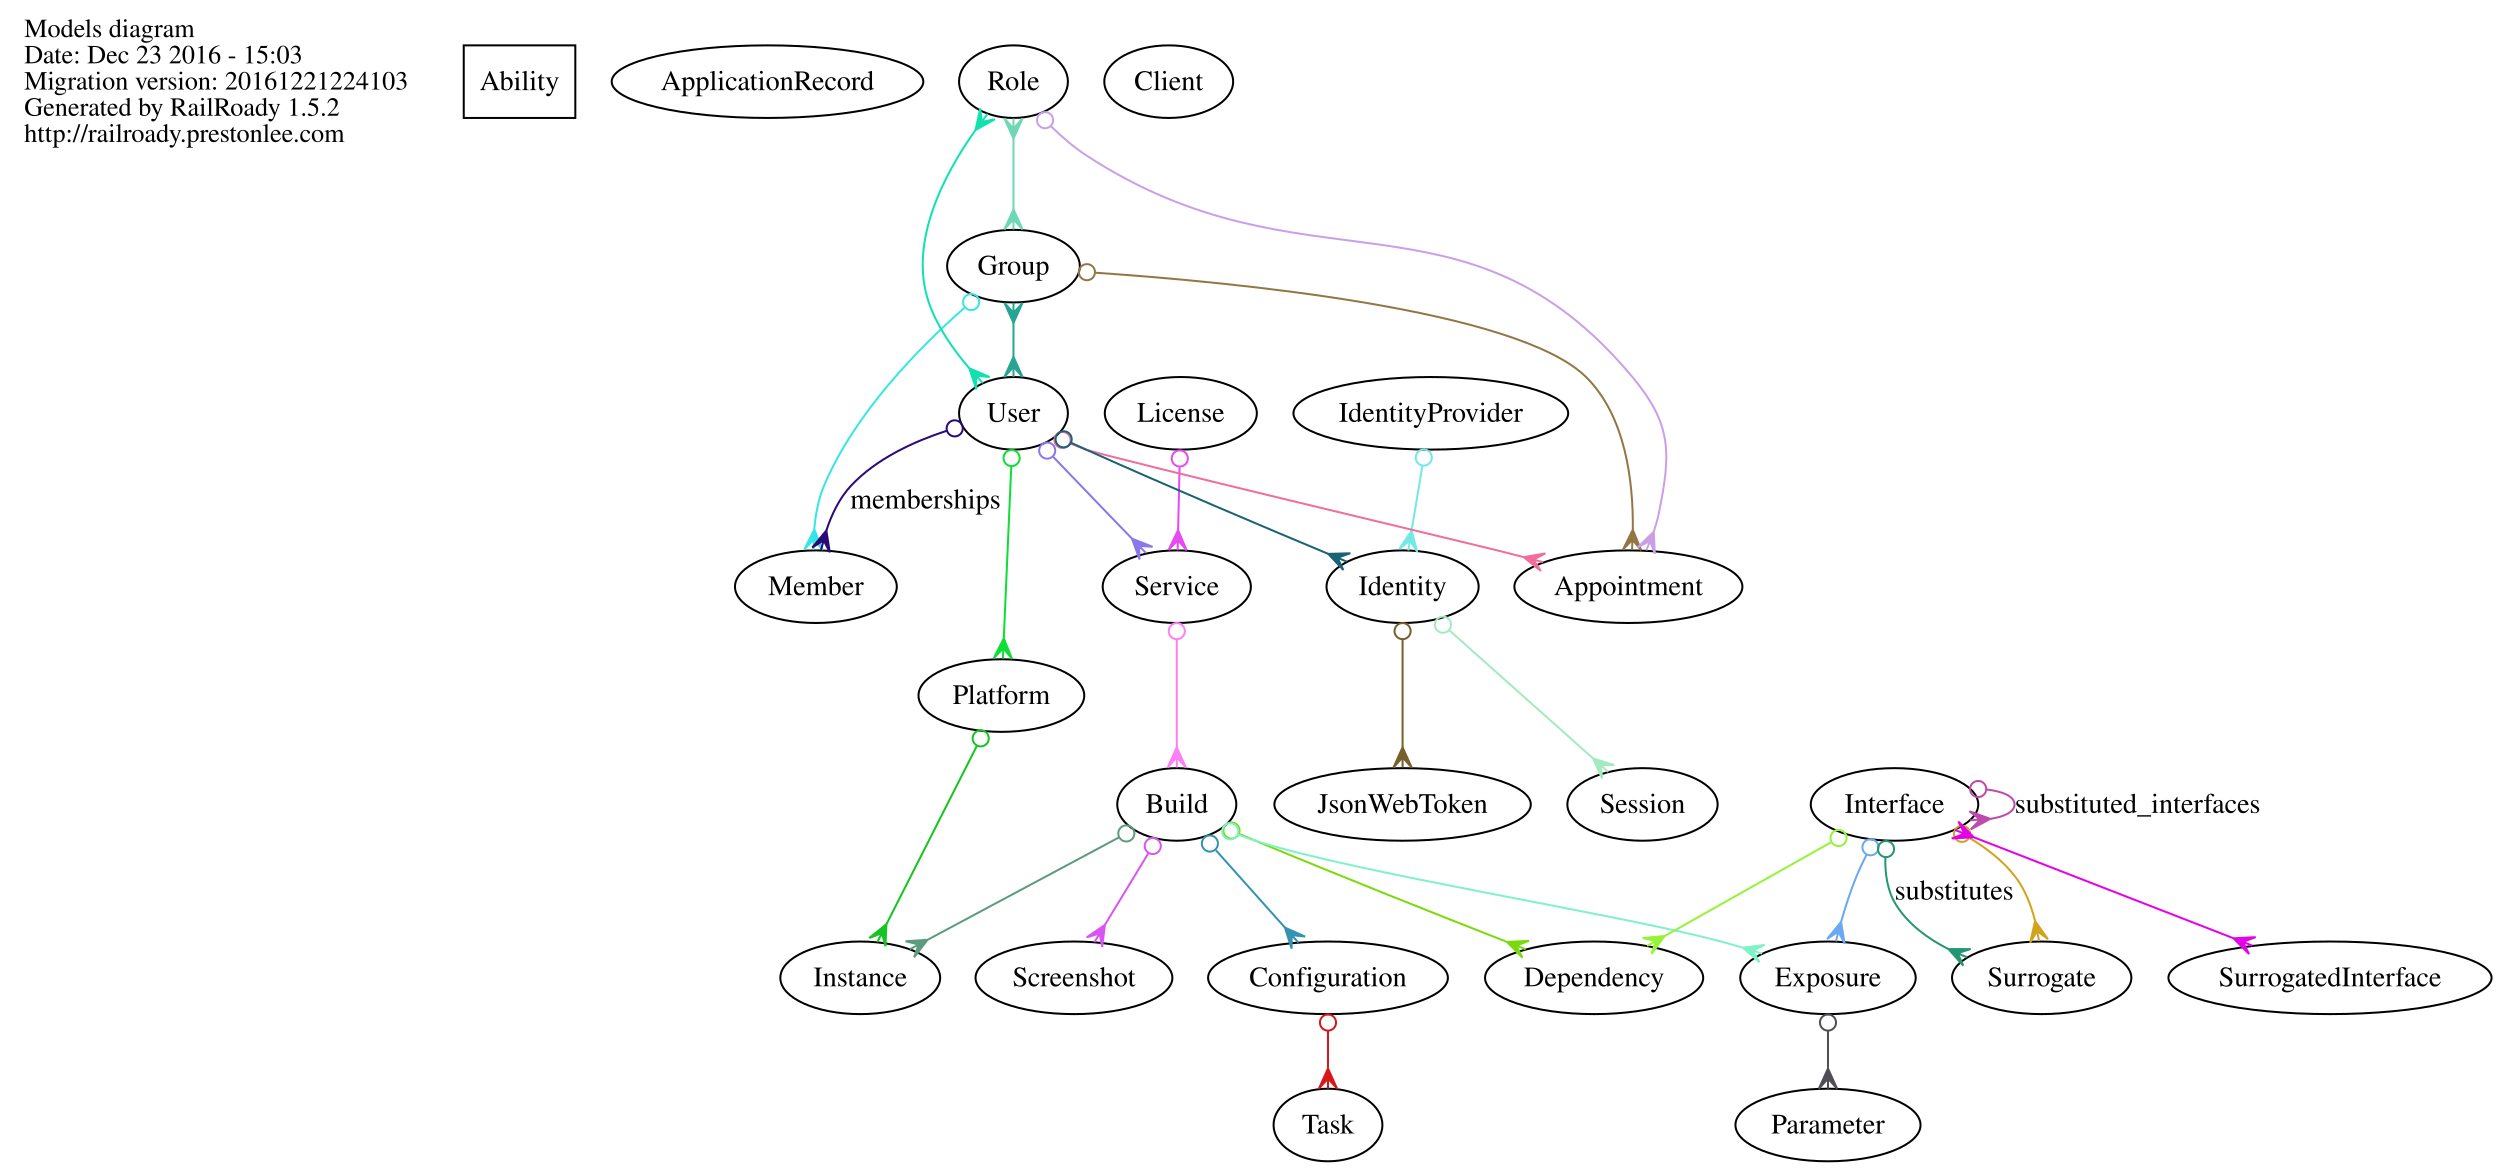
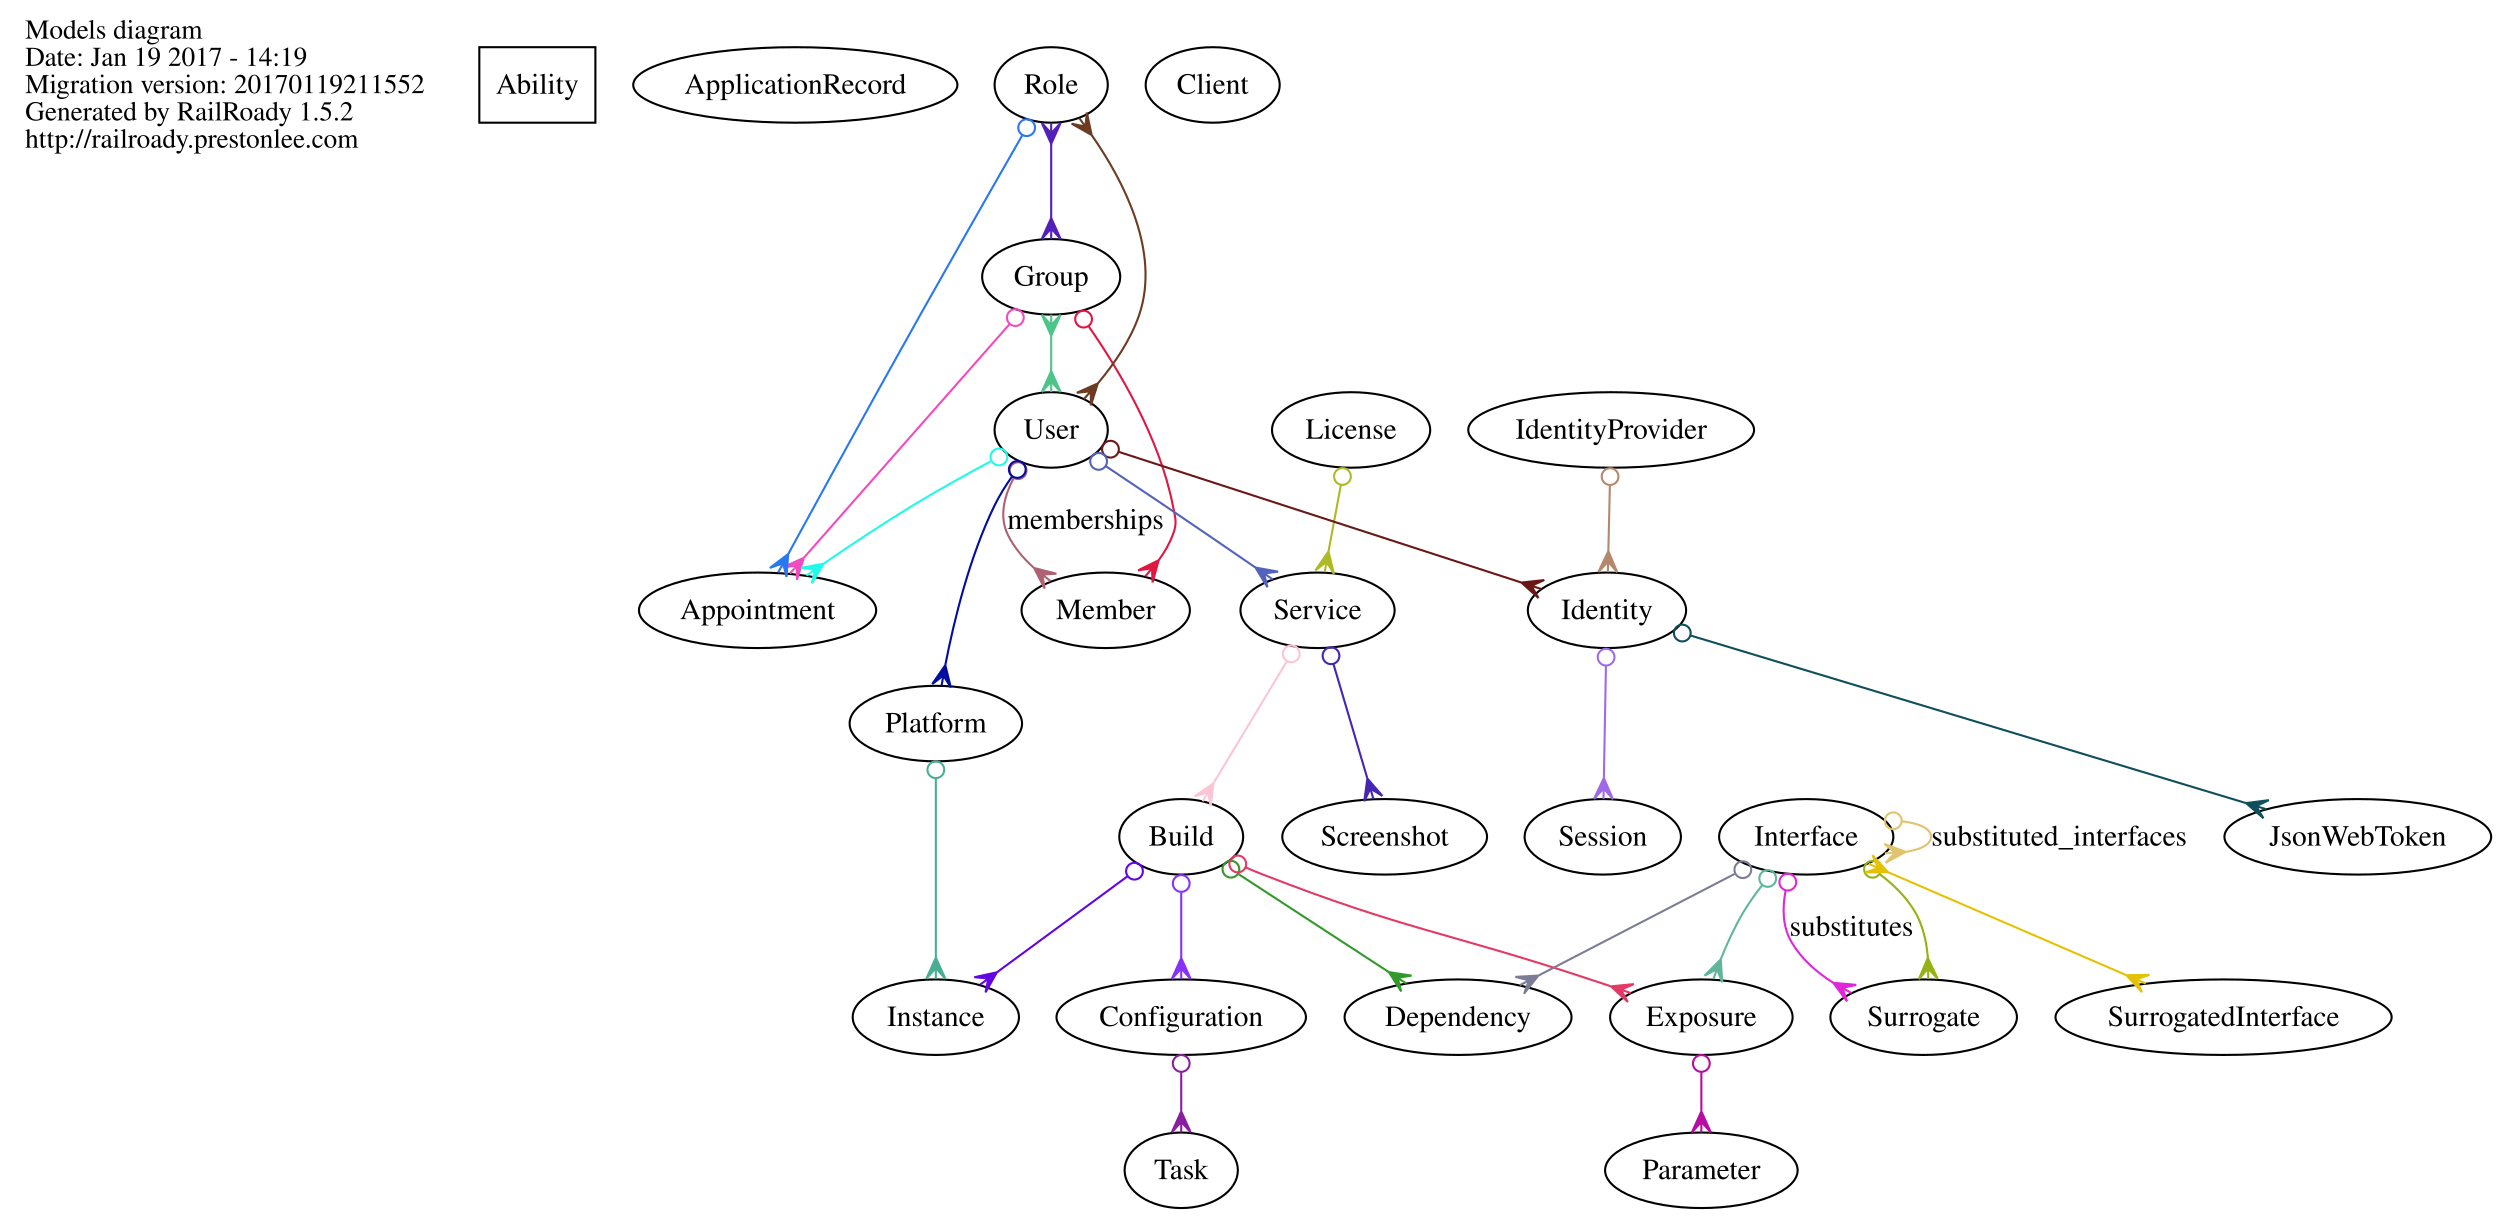
- <svg xmlns="http://www.w3.org/2000/svg" width="1240pt" height="580pt" viewBox="0.00 0.00 1240.01 580.00">
+ <svg xmlns="http://www.w3.org/2000/svg" width="1192pt" height="580pt" viewBox="0.00 0.00 1192.01 580.00">
  <g id="graph0" class="graph" transform="scale(1 1) rotate(0) translate(4 576)">
-     <polygon fill="none" stroke="none" points="-4,4 -4,-576 1236.01,-576 1236.01,4 -4,4" />
+     <polygon fill="transparent" stroke="transparent" points="-4,4 -4,-576 1188.01,-576 1188.01,4 -4,4" />
    <g id="node1" class="node">
-       <text text-anchor="start" x="8" y="-557.6" font-family="Times,serif" font-size="13.00">Models diagram</text>
-       <text text-anchor="start" x="8" y="-544.6" font-family="Times,serif" font-size="13.00">Date: Dec 23 2016 - 15:03</text>
-       <text text-anchor="start" x="8" y="-531.6" font-family="Times,serif" font-size="13.00">Migration version: 20161221224103</text>
-       <text text-anchor="start" x="8" y="-518.6" font-family="Times,serif" font-size="13.00">Generated by RailRoady 1.5.2</text>
-       <text text-anchor="start" x="8" y="-505.6" font-family="Times,serif" font-size="13.00">http://railroady.prestonlee.com</text>
+       <text text-anchor="start" x="8" y="-557.6" font-family="Times,serif" font-size="13.00" fill="#000000">Models diagram</text>
+       <text text-anchor="start" x="8" y="-544.6" font-family="Times,serif" font-size="13.00" fill="#000000">Date: Jan 19 2017 - 14:19</text>
+       <text text-anchor="start" x="8" y="-531.6" font-family="Times,serif" font-size="13.00" fill="#000000">Migration version: 20170119211552</text>
+       <text text-anchor="start" x="8" y="-518.6" font-family="Times,serif" font-size="13.00" fill="#000000">Generated by RailRoady 1.5.2</text>
+       <text text-anchor="start" x="8" y="-505.6" font-family="Times,serif" font-size="13.00" fill="#000000">http://railroady.prestonlee.com</text>
    </g>
    <g id="node2" class="node">
-       <polygon fill="none" stroke="black" points="281.358,-553.5 226.018,-553.5 226.018,-517.5 281.358,-517.5 281.358,-553.5" />
-       <text text-anchor="middle" x="253.688" y="-531.3" font-family="Times,serif" font-size="14.00">Ability</text>
+       <polygon fill="none" stroke="#000000" points="279.882,-553.5 224.542,-553.5 224.542,-517.5 279.882,-517.5 279.882,-553.5" />
+       <text text-anchor="middle" x="252.212" y="-531.3" font-family="Times,serif" font-size="14.00" fill="#000000">Ability</text>
    </g>
    <g id="node3" class="node">
-       <ellipse fill="none" stroke="black" cx="376.688" cy="-535.5" rx="77.292" ry="18" />
-       <text text-anchor="middle" x="376.688" y="-531.3" font-family="Times,serif" font-size="14.00">ApplicationRecord</text>
+       <ellipse fill="none" stroke="#000000" cx="375.212" cy="-535.5" rx="77.292" ry="18" />
+       <text text-anchor="middle" x="375.212" y="-531.3" font-family="Times,serif" font-size="14.00" fill="#000000">ApplicationRecord</text>
    </g>
    <g id="node4" class="node">
-       <ellipse fill="none" stroke="black" cx="803.688" cy="-285" rx="56.554" ry="18" />
-       <text text-anchor="middle" x="803.688" y="-280.8" font-family="Times,serif" font-size="14.00">Appointment</text>
+       <ellipse fill="none" stroke="#000000" cx="357.212" cy="-285" rx="56.554" ry="18" />
+       <text text-anchor="middle" x="357.212" y="-280.8" font-family="Times,serif" font-size="14.00" fill="#000000">Appointment</text>
    </g>
    <g id="node5" class="node">
-       <ellipse fill="none" stroke="black" cx="579.688" cy="-177" rx="29.527" ry="18" />
-       <text text-anchor="middle" x="579.688" y="-172.8" font-family="Times,serif" font-size="14.00">Build</text>
+       <ellipse fill="none" stroke="#000000" cx="559.212" cy="-177" rx="29.527" ry="18" />
+       <text text-anchor="middle" x="559.212" y="-172.8" font-family="Times,serif" font-size="14.00" fill="#000000">Build</text>
    </g>
    <g id="node7" class="node">
-       <ellipse fill="none" stroke="black" cx="654.688" cy="-91" rx="59.477" ry="18" />
-       <text text-anchor="middle" x="654.688" y="-86.8" font-family="Times,serif" font-size="14.00">Configuration</text>
+       <ellipse fill="none" stroke="#000000" cx="559.212" cy="-91" rx="59.477" ry="18" />
+       <text text-anchor="middle" x="559.212" y="-86.8" font-family="Times,serif" font-size="14.00" fill="#000000">Configuration</text>
    </g>
    <g id="edge4" class="edge">
-       <path fill="none" stroke="#3492b3" d="M599.023,-154.345C609.504,-142.606 622.482,-128.071 633.269,-115.989" />
-       <ellipse fill="none" stroke="#3492b3" cx="596.108" cy="-157.609" rx="4" ry="4" />
-       <polygon fill="#3492b3" stroke="#3492b3" points="633.333,-115.917 643.35,-111.455 636.663,-112.188 639.993,-108.458 639.993,-108.458 639.993,-108.458 636.663,-112.188 636.636,-105.461 633.333,-115.917 633.333,-115.917" />
+       <path fill="none" stroke="#8732fc" d="M559.212,-150.402C559.212,-140.585 559.212,-129.426 559.212,-119.451" />
+       <ellipse fill="none" stroke="#8732fc" cx="559.212" cy="-154.762" rx="4" ry="4" />
+       <polygon fill="#8732fc" stroke="#8732fc" points="559.212,-119.212 563.712,-109.212 559.212,-114.212 559.212,-109.212 559.212,-109.212 559.212,-109.212 559.212,-114.212 554.712,-109.212 559.212,-119.212 559.212,-119.212" />
    </g>
    <g id="node8" class="node">
-       <ellipse fill="none" stroke="black" cx="786.688" cy="-91" rx="54.106" ry="18" />
-       <text text-anchor="middle" x="786.688" y="-86.8" font-family="Times,serif" font-size="14.00">Dependency</text>
+       <ellipse fill="none" stroke="#000000" cx="691.212" cy="-91" rx="54.106" ry="18" />
+       <text text-anchor="middle" x="691.212" y="-86.8" font-family="Times,serif" font-size="14.00" fill="#000000">Dependency</text>
    </g>
    <g id="edge3" class="edge">
-       <path fill="none" stroke="#7bda0e" d="M610.942,-162.273C613.558,-161.156 616.166,-160.052 618.688,-159 660.757,-141.447 709.137,-122.257 743.143,-108.93" />
-       <ellipse fill="none" stroke="#7bda0e" cx="606.82" cy="-164.049" rx="4" ry="4" />
-       <polygon fill="#7bda0e" stroke="#7bda0e" points="743.461,-108.806 754.413,-109.353 748.117,-106.984 752.773,-105.162 752.773,-105.162 752.773,-105.162 748.117,-106.984 751.134,-100.972 743.461,-108.806 743.461,-108.806" />
+       <path fill="none" stroke="#33992a" d="M586.511,-159.214C607.317,-145.659 636.055,-126.935 658.161,-112.533" />
+       <ellipse fill="none" stroke="#33992a" cx="582.899" cy="-161.567" rx="4" ry="4" />
+       <polygon fill="#33992a" stroke="#33992a" points="658.201,-112.507 669.036,-110.819 662.39,-109.778 666.579,-107.048 666.579,-107.048 666.579,-107.048 662.39,-109.778 664.123,-103.278 658.201,-112.507 658.201,-112.507" />
    </g>
    <g id="node9" class="node">
-       <ellipse fill="none" stroke="black" cx="902.688" cy="-91" rx="43.515" ry="18" />
-       <text text-anchor="middle" x="902.688" y="-86.8" font-family="Times,serif" font-size="14.00">Exposure</text>
+       <ellipse fill="none" stroke="#000000" cx="807.212" cy="-91" rx="43.515" ry="18" />
+       <text text-anchor="middle" x="807.212" y="-86.8" font-family="Times,serif" font-size="14.00" fill="#000000">Exposure</text>
    </g>
    <g id="edge2" class="edge">
-       <path fill="none" stroke="#80f1c8" d="M610.043,-162.084C612.937,-160.965 615.85,-159.916 618.688,-159 668.672,-142.872 798.955,-122.592 849.688,-109 853.105,-108.084 856.628,-107.083 860.158,-106.039" />
-       <ellipse fill="none" stroke="#80f1c8" cx="606.198" cy="-163.652" rx="4" ry="4" />
-       <polygon fill="#80f1c8" stroke="#80f1c8" points="860.476,-105.942 871.354,-107.324 865.257,-104.482 870.039,-103.021 870.039,-103.021 870.039,-103.021 865.257,-104.482 868.725,-98.717 860.476,-105.942 860.476,-105.942" />
+       <path fill="none" stroke="#e33a65" d="M589.863,-162.429C592.667,-161.225 595.48,-160.064 598.212,-159 666.058,-132.584 685.072,-131.819 754.212,-109 757.349,-107.965 760.588,-106.886 763.846,-105.796" />
+       <ellipse fill="none" stroke="#e33a65" cx="586.18" cy="-164.059" rx="4" ry="4" />
+       <polygon fill="#e33a65" stroke="#e33a65" points="764.119,-105.704 775.032,-106.779 768.857,-104.109 773.596,-102.514 773.596,-102.514 773.596,-102.514 768.857,-104.109 772.16,-98.249 764.119,-105.704 764.119,-105.704" />
    </g>
    <g id="node13" class="node">
-       <ellipse fill="none" stroke="black" cx="422.688" cy="-91" rx="39.639" ry="18" />
-       <text text-anchor="middle" x="422.688" y="-86.8" font-family="Times,serif" font-size="14.00">Instance</text>
+       <ellipse fill="none" stroke="#000000" cx="442.212" cy="-91" rx="39.639" ry="18" />
+       <text text-anchor="middle" x="442.212" y="-86.8" font-family="Times,serif" font-size="14.00" fill="#000000">Instance</text>
    </g>
    <g id="edge1" class="edge">
-       <path fill="none" stroke="#5d9b80" d="M551.005,-160.654C524.319,-146.376 484.542,-125.094 456.36,-110.016" />
-       <ellipse fill="none" stroke="#5d9b80" cx="554.66" cy="-162.609" rx="4" ry="4" />
-       <polygon fill="#5d9b80" stroke="#5d9b80" points="456.1,-109.877 449.406,-101.191 451.692,-107.518 447.283,-105.159 447.283,-105.159 447.283,-105.159 451.692,-107.518 445.16,-109.127 456.1,-109.877 456.1,-109.877" />
+       <path fill="none" stroke="#6205e5" d="M533.625,-158.193C515.25,-144.686 490.453,-126.46 471.322,-112.397" />
+       <ellipse fill="none" stroke="#6205e5" cx="536.93" cy="-160.622" rx="4" ry="4" />
+       <polygon fill="#6205e5" stroke="#6205e5" points="471.297,-112.379 465.905,-102.831 467.269,-109.418 463.24,-106.457 463.24,-106.457 463.24,-106.457 467.269,-109.418 460.575,-110.082 471.297,-112.379 471.297,-112.379" />
+     </g>
+     <g id="node6" class="node">
+       <ellipse fill="none" stroke="#000000" cx="574.212" cy="-535.5" rx="31.948" ry="18" />
+       <text text-anchor="middle" x="574.212" y="-531.3" font-family="Times,serif" font-size="14.00" fill="#000000">Client</text>
+     </g>
+     <g id="node25" class="node">
+       <ellipse fill="none" stroke="#000000" cx="559.212" cy="-18" rx="27" ry="18" />
+       <text text-anchor="middle" x="559.212" y="-13.8" font-family="Times,serif" font-size="14.00" fill="#000000">Task</text>
+     </g>
+     <g id="edge5" class="edge">
+       <path fill="none" stroke="#891e9f" d="M559.212,-64.908C559.212,-58.943 559.212,-52.573 559.212,-46.512" />
+       <ellipse fill="none" stroke="#891e9f" cx="559.212" cy="-68.955" rx="4" ry="4" />
+       <polygon fill="#891e9f" stroke="#891e9f" points="559.212,-46.09 563.712,-36.09 559.212,-41.09 559.212,-36.09 559.212,-36.09 559.212,-36.09 559.212,-41.09 554.712,-36.09 559.212,-46.09 559.212,-46.09" />
+     </g>
+     <g id="node18" class="node">
+       <ellipse fill="none" stroke="#000000" cx="807.212" cy="-18" rx="45.903" ry="18" />
+       <text text-anchor="middle" x="807.212" y="-13.8" font-family="Times,serif" font-size="14.00" fill="#000000">Parameter</text>
+     </g>
+     <g id="edge6" class="edge">
+       <path fill="none" stroke="#b70ca3" d="M807.212,-64.908C807.212,-58.943 807.212,-52.573 807.212,-46.512" />
+       <ellipse fill="none" stroke="#b70ca3" cx="807.212" cy="-68.955" rx="4" ry="4" />
+       <polygon fill="#b70ca3" stroke="#b70ca3" points="807.212,-46.09 811.712,-36.09 807.212,-41.09 807.212,-36.09 807.212,-36.09 807.212,-36.09 807.212,-41.09 802.712,-36.09 807.212,-46.09 807.212,-46.09" />
+     </g>
+     <g id="node10" class="node">
+       <ellipse fill="none" stroke="#000000" cx="497.212" cy="-444" rx="32.908" ry="18" />
+       <text text-anchor="middle" x="497.212" y="-439.8" font-family="Times,serif" font-size="14.00" fill="#000000">Group</text>
+     </g>
+     <g id="edge9" class="edge">
+       <path fill="none" stroke="#f24ac1" d="M477.445,-421.55C451.595,-392.192 406.434,-340.902 379.428,-310.231" />
+       <ellipse fill="none" stroke="#f24ac1" cx="480.113" cy="-424.581" rx="4" ry="4" />
+       <polygon fill="#f24ac1" stroke="#f24ac1" points="379.258,-310.038 376.026,-299.559 375.953,-306.285 372.649,-302.533 372.649,-302.533 372.649,-302.533 375.953,-306.285 369.272,-305.506 379.258,-310.038 379.258,-310.038" />
+     </g>
+     <g id="node17" class="node">
+       <ellipse fill="none" stroke="#000000" cx="523.212" cy="-285" rx="40.132" ry="18" />
+       <text text-anchor="middle" x="523.212" y="-280.8" font-family="Times,serif" font-size="14.00" fill="#000000">Member</text>
+     </g>
+     <g id="edge7" class="edge">
+       <path fill="none" stroke="#df1742" d="M515.097,-420.411C529.717,-399.336 548.955,-366.94 555.212,-335 556.408,-328.894 557.423,-326.816 555.212,-321 553.597,-316.752 551.225,-312.686 548.492,-308.915" />
+       <ellipse fill="none" stroke="#df1742" cx="512.658" cy="-423.846" rx="4" ry="4" />
+       <polygon fill="#df1742" stroke="#df1742" points="548.46,-308.877 545.546,-298.306 545.271,-305.027 542.081,-301.176 542.081,-301.176 542.081,-301.176 545.271,-305.027 538.615,-304.047 548.46,-308.877 548.46,-308.877" />
+     </g>
+     <g id="node26" class="node">
+       <ellipse fill="none" stroke="#000000" cx="497.212" cy="-371" rx="27" ry="18" />
+       <text text-anchor="middle" x="497.212" y="-366.8" font-family="Times,serif" font-size="14.00" fill="#000000">User</text>
+     </g>
+     <g id="edge8" class="edge">
+       <path fill="none" stroke="#4dc488" d="M497.212,-415.869C497.212,-410.389 497.212,-404.644 497.212,-399.163" />
+       <polygon fill="#4dc488" stroke="#4dc488" points="497.212,-415.955 492.712,-425.955 497.212,-420.955 497.212,-425.955 497.212,-425.955 497.212,-425.955 497.212,-420.955 501.712,-425.955 497.212,-415.955 497.212,-415.955" />
+       <polygon fill="#4dc488" stroke="#4dc488" points="497.212,-399.09 501.712,-389.09 497.212,-394.09 497.212,-389.09 497.212,-389.09 497.212,-389.09 497.212,-394.09 492.712,-389.09 497.212,-399.09 497.212,-399.09" />
+     </g>
+     <g id="node11" class="node">
+       <ellipse fill="none" stroke="#000000" cx="762.212" cy="-285" rx="37.727" ry="18" />
+       <text text-anchor="middle" x="762.212" y="-280.8" font-family="Times,serif" font-size="14.00" fill="#000000">Identity</text>
+     </g>
+     <g id="node15" class="node">
+       <ellipse fill="none" stroke="#000000" cx="1120.212" cy="-177" rx="63.597" ry="18" />
+       <text text-anchor="middle" x="1120.212" y="-172.8" font-family="Times,serif" font-size="14.00" fill="#000000">JsonWebToken</text>
+     </g>
+     <g id="edge11" class="edge">
+       <path fill="none" stroke="#0f4e5c" d="M802.199,-272.937C866.828,-253.44 994.293,-214.987 1066.682,-193.149" />
+       <ellipse fill="none" stroke="#0f4e5c" cx="798.126" cy="-274.165" rx="4" ry="4" />
+       <polygon fill="#0f4e5c" stroke="#0f4e5c" points="1066.945,-193.069 1077.819,-194.489 1071.732,-191.625 1076.519,-190.181 1076.519,-190.181 1076.519,-190.181 1071.732,-191.625 1075.219,-185.873 1066.945,-193.069 1066.945,-193.069" />
+     </g>
+     <g id="node23" class="node">
+       <ellipse fill="none" stroke="#000000" cx="760.212" cy="-177" rx="37.268" ry="18" />
+       <text text-anchor="middle" x="760.212" y="-172.8" font-family="Times,serif" font-size="14.00" fill="#000000">Session</text>
+     </g>
+     <g id="edge10" class="edge">
+       <path fill="none" stroke="#9e6ae7" d="M761.724,-258.68C761.424,-242.488 761.04,-221.745 760.734,-205.214" />
+       <ellipse fill="none" stroke="#9e6ae7" cx="761.798" cy="-262.68" rx="4" ry="4" />
+       <polygon fill="#9e6ae7" stroke="#9e6ae7" points="760.731,-205.048 765.045,-194.967 760.639,-200.049 760.546,-195.05 760.546,-195.05 760.546,-195.05 760.639,-200.049 756.047,-195.133 760.731,-205.048 760.731,-205.048" />
+     </g>
+     <g id="node12" class="node">
+       <ellipse fill="none" stroke="#000000" cx="764.212" cy="-371" rx="68.137" ry="18" />
+       <text text-anchor="middle" x="764.212" y="-366.8" font-family="Times,serif" font-size="14.00" fill="#000000">IdentityProvider</text>
+     </g>
+     <g id="edge12" class="edge">
+       <path fill="none" stroke="#b4886d" d="M763.593,-344.402C763.365,-334.585 763.105,-323.426 762.873,-313.452" />
+       <ellipse fill="none" stroke="#b4886d" cx="763.694" cy="-348.763" rx="4" ry="4" />
+       <polygon fill="#b4886d" stroke="#b4886d" points="762.868,-313.209 767.134,-303.107 762.751,-308.211 762.635,-303.212 762.635,-303.212 762.635,-303.212 762.751,-308.211 758.136,-303.317 762.868,-313.209 762.868,-313.209" />
+     </g>
+     <g id="node14" class="node">
+       <ellipse fill="none" stroke="#000000" cx="857.212" cy="-177" rx="41.542" ry="18" />
+       <text text-anchor="middle" x="857.212" y="-172.8" font-family="Times,serif" font-size="14.00" fill="#000000">Interface</text>
+     </g>
+     <g id="edge18" class="edge">
+       <path fill="none" stroke="#7b7c96" d="M823.171,-159.364C796.041,-145.309 758.049,-125.627 729.794,-110.988" />
+       <ellipse fill="none" stroke="#7b7c96" cx="826.989" cy="-161.343" rx="4" ry="4" />
+       <polygon fill="#7b7c96" stroke="#7b7c96" points="729.494,-110.833 722.684,-102.237 725.054,-108.533 720.614,-106.233 720.614,-106.233 720.614,-106.233 725.054,-108.533 718.544,-110.228 729.494,-110.833 729.494,-110.833" />
+     </g>
+     <g id="edge17" class="edge">
+       <path fill="none" stroke="#5fb69b" d="M836.244,-153.974C832.986,-149.818 829.836,-145.402 827.212,-141 823.084,-134.076 819.468,-126.145 816.487,-118.67" />
+       <ellipse fill="none" stroke="#5fb69b" cx="838.855" cy="-157.159" rx="4" ry="4" />
+       <polygon fill="#5fb69b" stroke="#5fb69b" points="816.458,-118.592 817.158,-107.648 814.702,-113.911 812.945,-109.229 812.945,-109.229 812.945,-109.229 814.702,-113.911 808.732,-110.81 816.458,-118.592 816.458,-118.592" />
+     </g>
+     <g id="edge16" class="edge">
+       <path fill="none" stroke="#dfc46d" d="M902.821,-184.42C911.008,-183.462 916.733,-180.988 916.733,-177 916.733,-173.337 911.905,-170.952 904.775,-169.845" />
+       <ellipse fill="none" stroke="#dfc46d" cx="898.696" cy="-184.651" rx="4" ry="4" />
+       <polygon fill="#dfc46d" stroke="#dfc46d" points="904.677,-169.838 895.023,-164.637 899.69,-169.482 894.702,-169.125 894.702,-169.125 894.702,-169.125 899.69,-169.482 894.382,-173.614 904.677,-169.838 904.677,-169.838" />
+       <text text-anchor="middle" x="977.771" y="-172.8" font-family="Times,serif" font-size="14.00" fill="#000000">substituted_interfaces</text>
+     </g>
+     <g id="node24" class="node">
+       <ellipse fill="none" stroke="#000000" cx="913.212" cy="-91" rx="44.475" ry="18" />
+       <text text-anchor="middle" x="913.212" y="-86.8" font-family="Times,serif" font-size="14.00" fill="#000000">Surrogate</text>
+     </g>
+     <g id="edge13" class="edge">
+       <path fill="none" stroke="#e224da" d="M847.392,-151.35C845.811,-143.129 845.867,-134.279 850.095,-127 854.794,-118.909 862.069,-112.485 870.032,-107.44" />
+       <ellipse fill="none" stroke="#e224da" cx="848.432" cy="-155.404" rx="4" ry="4" />
+       <polygon fill="#e224da" stroke="#e224da" points="870.131,-107.385 881.054,-106.419 874.492,-104.939 878.854,-102.494 878.854,-102.494 878.854,-102.494 874.492,-104.939 876.653,-98.569 870.131,-107.385 870.131,-107.385" />
+       <text text-anchor="middle" x="878.77" y="-129.8" font-family="Times,serif" font-size="14.00" fill="#000000">substitutes</text>
+     </g>
+     <g id="edge14" class="edge">
+       <path fill="none" stroke="#96b113" d="M892.274,-159.161C898.937,-154.181 905.102,-148.136 909.212,-141 912.934,-134.537 914.613,-126.803 915.2,-119.371" />
+       <ellipse fill="none" stroke="#96b113" cx="888.805" cy="-161.531" rx="4" ry="4" />
+       <polygon fill="#96b113" stroke="#96b113" points="915.203,-119.228 919.9,-109.32 915.302,-114.229 915.401,-109.23 915.401,-109.23 915.401,-109.23 915.302,-114.229 910.902,-109.141 915.203,-119.228 915.203,-119.228" />
+     </g>
+     <g id="node27" class="node">
+       <ellipse fill="none" stroke="#000000" cx="1056.212" cy="-91" rx="80.147" ry="18" />
+       <text text-anchor="middle" x="1056.212" y="-86.8" font-family="Times,serif" font-size="14.00" fill="#000000">SurrogatedInterface</text>
+     </g>
+     <g id="edge15" class="edge">
+       <path fill="none" stroke="#e4c203" d="M896.58,-159.986C929.118,-145.925 975.382,-125.931 1009.735,-111.085" />
+       <polygon fill="#e4c203" stroke="#e4c203" points="896.183,-160.158 885.219,-159.994 891.594,-162.141 887.004,-164.125 887.004,-164.125 887.004,-164.125 891.594,-162.141 888.789,-168.256 896.183,-160.158 896.183,-160.158" />
+       <polygon fill="#e4c203" stroke="#e4c203" points="1009.907,-111.011 1020.872,-111.175 1014.497,-109.028 1019.087,-107.044 1019.087,-107.044 1019.087,-107.044 1014.497,-109.028 1017.302,-102.913 1009.907,-111.011 1009.907,-111.011" />
+     </g>
+     <g id="node16" class="node">
+       <ellipse fill="none" stroke="#000000" cx="640.212" cy="-371" rx="37.709" ry="18" />
+       <text text-anchor="middle" x="640.212" y="-366.8" font-family="Times,serif" font-size="14.00" fill="#000000">License</text>
+     </g>
+     <g id="node22" class="node">
+       <ellipse fill="none" stroke="#000000" cx="624.212" cy="-285" rx="36.749" ry="18" />
+       <text text-anchor="middle" x="624.212" y="-280.8" font-family="Times,serif" font-size="14.00" fill="#000000">Service</text>
+     </g>
+     <g id="edge19" class="edge">
+       <path fill="none" stroke="#aeb926" d="M635.334,-344.783C633.477,-334.803 631.355,-323.392 629.464,-313.233" />
+       <ellipse fill="none" stroke="#aeb926" cx="636.087" cy="-348.829" rx="4" ry="4" />
+       <polygon fill="#aeb926" stroke="#aeb926" points="629.429,-313.043 632.024,-302.389 628.514,-308.128 627.6,-303.212 627.6,-303.212 627.6,-303.212 628.514,-308.128 623.176,-304.035 629.429,-313.043 629.429,-313.043" />
+     </g>
+     <g id="node19" class="node">
+       <ellipse fill="none" stroke="#000000" cx="442.212" cy="-231" rx="41.109" ry="18" />
+       <text text-anchor="middle" x="442.212" y="-226.8" font-family="Times,serif" font-size="14.00" fill="#000000">Platform</text>
+     </g>
+     <g id="edge20" class="edge">
+       <path fill="none" stroke="#48af93" d="M442.212,-204.892C442.212,-180.677 442.212,-144.715 442.212,-119.703" />
+       <ellipse fill="none" stroke="#48af93" cx="442.212" cy="-208.984" rx="4" ry="4" />
+       <polygon fill="#48af93" stroke="#48af93" points="442.212,-119.391 446.712,-109.391 442.212,-114.391 442.212,-109.391 442.212,-109.391 442.212,-109.391 442.212,-114.391 437.712,-109.391 442.212,-119.391 442.212,-119.391" />
+     </g>
+     <g id="node20" class="node">
+       <ellipse fill="none" stroke="#000000" cx="497.212" cy="-535.5" rx="27" ry="18" />
+       <text text-anchor="middle" x="497.212" y="-531.3" font-family="Times,serif" font-size="14.00" fill="#000000">Role</text>
+     </g>
+     <g id="edge21" class="edge">
+       <path fill="none" stroke="#2877f4" d="M483.441,-511.505C475.22,-497.156 464.589,-478.552 455.212,-462 436.869,-429.623 432.265,-421.538 414.212,-389 399.745,-362.927 383.405,-333.071 371.94,-312.056" />
+       <ellipse fill="none" stroke="#2877f4" cx="485.512" cy="-515.118" rx="4" ry="4" />
+       <polygon fill="#2877f4" stroke="#2877f4" points="371.827,-311.848 370.991,-300.914 369.434,-307.458 367.041,-303.068 367.041,-303.068 367.041,-303.068 369.434,-307.458 363.089,-305.222 371.827,-311.848 371.827,-311.848" />
+     </g>
+     <g id="edge23" class="edge">
+       <path fill="none" stroke="#531fba" d="M497.212,-507.3C497.212,-496.125 497.212,-483.303 497.212,-472.134" />
+       <polygon fill="#531fba" stroke="#531fba" points="497.212,-507.423 492.712,-517.423 497.212,-512.423 497.212,-517.423 497.212,-517.423 497.212,-517.423 497.212,-512.423 501.712,-517.423 497.212,-507.423 497.212,-507.423" />
+       <polygon fill="#531fba" stroke="#531fba" points="497.212,-472.04 501.712,-462.04 497.212,-467.04 497.212,-462.04 497.212,-462.04 497.212,-462.04 497.212,-467.04 492.712,-462.04 497.212,-472.04 497.212,-472.04" />
+     </g>
+     <g id="edge22" class="edge">
+       <path fill="none" stroke="#6d3a22" d="M516.538,-511.56C531.907,-489.51 549.288,-455.798 539.212,-426 535.163,-414.028 527.351,-402.609 519.551,-393.31" />
+       <polygon fill="#6d3a22" stroke="#6d3a22" points="516.497,-511.616 506.961,-517.031 513.545,-515.652 510.593,-519.688 510.593,-519.688 510.593,-519.688 513.545,-515.652 514.225,-522.344 516.497,-511.616 516.497,-511.616" />
+       <polygon fill="#6d3a22" stroke="#6d3a22" points="519.445,-393.19 516.156,-382.73 516.12,-389.456 512.795,-385.722 512.795,-385.722 512.795,-385.722 516.12,-389.456 509.435,-388.715 519.445,-393.19 519.445,-393.19" />
    </g>
    <g id="node21" class="node">
-       <ellipse fill="none" stroke="black" cx="528.688" cy="-91" rx="48.819" ry="18" />
-       <text text-anchor="middle" x="528.688" y="-86.8" font-family="Times,serif" font-size="14.00">Screenshot</text>
-     </g>
-     <g id="edge5" class="edge">
-       <path fill="none" stroke="#d756f0" d="M565.636,-152.855C558.935,-141.819 550.904,-128.592 544.043,-117.292" />
-       <ellipse fill="none" stroke="#d756f0" cx="567.778" cy="-156.385" rx="4" ry="4" />
-       <polygon fill="#d756f0" stroke="#d756f0" points="544.03,-117.269 542.686,-106.386 541.435,-112.995 538.84,-108.721 538.84,-108.721 538.84,-108.721 541.435,-112.995 534.993,-111.057 544.03,-117.269 544.03,-117.269" />
-     </g>
-     <g id="node6" class="node">
-       <ellipse fill="none" stroke="black" cx="575.688" cy="-535.5" rx="31.948" ry="18" />
-       <text text-anchor="middle" x="575.688" y="-531.3" font-family="Times,serif" font-size="14.00">Client</text>
-     </g>
-     <g id="node25" class="node">
-       <ellipse fill="none" stroke="black" cx="654.688" cy="-18" rx="27" ry="18" />
-       <text text-anchor="middle" x="654.688" y="-13.8" font-family="Times,serif" font-size="14.00">Task</text>
-     </g>
-     <g id="edge6" class="edge">
-       <path fill="none" stroke="#d6181b" d="M654.688,-64.791C654.688,-58.832 654.688,-52.45 654.688,-46.399" />
-       <ellipse fill="none" stroke="#d6181b" cx="654.688" cy="-68.813" rx="4" ry="4" />
-       <polygon fill="#d6181b" stroke="#d6181b" points="654.688,-46.029 659.188,-36.029 654.688,-41.029 654.688,-36.029 654.688,-36.029 654.688,-36.029 654.688,-41.029 650.188,-36.029 654.688,-46.029 654.688,-46.029" />
-     </g>
-     <g id="node18" class="node">
-       <ellipse fill="none" stroke="black" cx="902.688" cy="-18" rx="45.903" ry="18" />
-       <text text-anchor="middle" x="902.688" y="-13.8" font-family="Times,serif" font-size="14.00">Parameter</text>
-     </g>
-     <g id="edge7" class="edge">
-       <path fill="none" stroke="#514d57" d="M902.688,-64.791C902.688,-58.832 902.688,-52.45 902.688,-46.399" />
-       <ellipse fill="none" stroke="#514d57" cx="902.688" cy="-68.813" rx="4" ry="4" />
-       <polygon fill="#514d57" stroke="#514d57" points="902.688,-46.029 907.188,-36.029 902.688,-41.029 902.688,-36.029 902.688,-36.029 902.688,-36.029 902.688,-41.029 898.188,-36.029 902.688,-46.029 902.688,-46.029" />
-     </g>
-     <g id="node10" class="node">
-       <ellipse fill="none" stroke="black" cx="498.688" cy="-444" rx="32.908" ry="18" />
-       <text text-anchor="middle" x="498.688" y="-439.8" font-family="Times,serif" font-size="14.00">Group</text>
-     </g>
-     <g id="edge10" class="edge">
-       <path fill="none" stroke="#927745" d="M539.321,-440.727C609.42,-435.949 748.832,-422.411 782.688,-389 802.424,-369.523 806.13,-336.884 805.882,-313.567" />
-       <ellipse fill="none" stroke="#927745" cx="535.119" cy="-441.004" rx="4" ry="4" />
-       <polygon fill="#927745" stroke="#927745" points="805.872,-313.273 810.012,-303.119 805.693,-308.276 805.515,-303.279 805.515,-303.279 805.515,-303.279 805.693,-308.276 801.018,-303.44 805.872,-313.273 805.872,-313.273" />
-     </g>
-     <g id="node17" class="node">
-       <ellipse fill="none" stroke="black" cx="400.688" cy="-285" rx="40.132" ry="18" />
-       <text text-anchor="middle" x="400.688" y="-280.8" font-family="Times,serif" font-size="14.00">Member</text>
-     </g>
-     <g id="edge8" class="edge">
-       <path fill="none" stroke="#38e5e6" d="M474.382,-423.345C451.95,-403.625 419.887,-371.068 404.688,-335 401.882,-328.341 400.494,-320.728 399.894,-313.52" />
-       <ellipse fill="none" stroke="#38e5e6" cx="477.687" cy="-426.19" rx="4" ry="4" />
-       <polygon fill="#38e5e6" stroke="#38e5e6" points="399.889,-313.4 404,-303.234 399.696,-308.404 399.504,-303.407 399.504,-303.407 399.504,-303.407 399.696,-308.404 395.007,-303.581 399.889,-313.4 399.889,-313.4" />
-     </g>
-     <g id="node26" class="node">
-       <ellipse fill="none" stroke="black" cx="498.688" cy="-371" rx="27" ry="18" />
-       <text text-anchor="middle" x="498.688" y="-366.8" font-family="Times,serif" font-size="14.00">User</text>
-     </g>
-     <g id="edge9" class="edge">
-       <path fill="none" stroke="#27a593" d="M498.688,-415.753C498.688,-410.276 498.688,-404.521 498.688,-399.051" />
-       <polygon fill="#27a593" stroke="#27a593" points="498.688,-415.813 494.188,-425.813 498.688,-420.813 498.688,-425.813 498.688,-425.813 498.688,-425.813 498.688,-420.813 503.188,-425.813 498.688,-415.813 498.688,-415.813" />
-       <polygon fill="#27a593" stroke="#27a593" points="498.688,-399.029 503.188,-389.029 498.688,-394.029 498.688,-389.029 498.688,-389.029 498.688,-389.029 498.688,-394.029 494.188,-389.029 498.688,-399.029 498.688,-399.029" />
-     </g>
-     <g id="node11" class="node">
-       <ellipse fill="none" stroke="black" cx="691.688" cy="-285" rx="37.727" ry="18" />
-       <text text-anchor="middle" x="691.688" y="-280.8" font-family="Times,serif" font-size="14.00">Identity</text>
-     </g>
-     <g id="node15" class="node">
-       <ellipse fill="none" stroke="black" cx="691.688" cy="-177" rx="63.597" ry="18" />
-       <text text-anchor="middle" x="691.688" y="-172.8" font-family="Times,serif" font-size="14.00">JsonWebToken</text>
-     </g>
-     <g id="edge12" class="edge">
-       <path fill="none" stroke="#76602c" d="M691.688,-258.795C691.688,-242.735 691.688,-221.927 691.688,-205.45" />
-       <ellipse fill="none" stroke="#76602c" cx="691.688" cy="-262.969" rx="4" ry="4" />
-       <polygon fill="#76602c" stroke="#76602c" points="691.688,-205.341 696.188,-195.341 691.688,-200.341 691.688,-195.341 691.688,-195.341 691.688,-195.341 691.688,-200.341 687.188,-195.341 691.688,-205.341 691.688,-205.341" />
-     </g>
-     <g id="node23" class="node">
-       <ellipse fill="none" stroke="black" cx="810.688" cy="-177" rx="37.268" ry="18" />
-       <text text-anchor="middle" x="810.688" y="-172.8" font-family="Times,serif" font-size="14.00">Session</text>
-     </g>
-     <g id="edge11" class="edge">
-       <path fill="none" stroke="#a3eac0" d="M714.927,-263.3C735.437,-245.03 765.24,-218.483 786.135,-199.87" />
-       <ellipse fill="none" stroke="#a3eac0" cx="711.724" cy="-266.152" rx="4" ry="4" />
-       <polygon fill="#a3eac0" stroke="#a3eac0" points="786.202,-199.811 796.663,-196.519 789.936,-196.485 793.67,-193.159 793.67,-193.159 793.67,-193.159 789.936,-196.485 790.676,-189.799 786.202,-199.811 786.202,-199.811" />
-     </g>
-     <g id="node12" class="node">
-       <ellipse fill="none" stroke="black" cx="705.688" cy="-371" rx="68.137" ry="18" />
-       <text text-anchor="middle" x="705.688" y="-366.8" font-family="Times,serif" font-size="14.00">IdentityProvider</text>
-     </g>
-     <g id="edge13" class="edge">
-       <path fill="none" stroke="#72e9e5" d="M701.52,-344.991C699.843,-334.929 697.905,-323.303 696.195,-313.045" />
-       <ellipse fill="none" stroke="#72e9e5" cx="702.197" cy="-349.056" rx="4" ry="4" />
-       <polygon fill="#72e9e5" stroke="#72e9e5" points="696.161,-312.837 698.955,-302.234 695.339,-307.905 694.517,-302.973 694.517,-302.973 694.517,-302.973 695.339,-307.905 690.078,-303.713 696.161,-312.837 696.161,-312.837" />
-     </g>
-     <g id="node14" class="node">
-       <ellipse fill="none" stroke="black" cx="935.688" cy="-177" rx="41.542" ry="18" />
-       <text text-anchor="middle" x="935.688" y="-172.8" font-family="Times,serif" font-size="14.00">Interface</text>
-     </g>
-     <g id="edge19" class="edge">
-       <path fill="none" stroke="#96f337" d="M904.444,-158.386C880.291,-144.77 846.856,-125.921 821.783,-111.785" />
-       <ellipse fill="none" stroke="#96f337" cx="907.932" cy="-160.353" rx="4" ry="4" />
-       <polygon fill="#96f337" stroke="#96f337" points="821.667,-111.72 815.166,-102.889 817.312,-109.265 812.956,-106.809 812.956,-106.809 812.956,-106.809 817.312,-109.265 810.746,-110.729 821.667,-111.72 821.667,-111.72" />
-     </g>
-     <g id="edge18" class="edge">
-       <path fill="none" stroke="#6aa9f2" d="M921.796,-152.046C919.947,-148.407 918.178,-144.648 916.688,-141 913.822,-133.986 911.307,-126.181 909.229,-118.899" />
-       <ellipse fill="none" stroke="#6aa9f2" cx="923.762" cy="-155.743" rx="4" ry="4" />
-       <polygon fill="#6aa9f2" stroke="#6aa9f2" points="909.188,-118.747 910.936,-107.922 907.889,-113.919 906.59,-109.091 906.59,-109.091 906.59,-109.091 907.889,-113.919 902.245,-110.26 909.188,-118.747 909.188,-118.747" />
-     </g>
-     <g id="edge17" class="edge">
-       <path fill="none" stroke="#be4aac" d="M981.297,-184.42C989.484,-183.461 995.209,-180.988 995.209,-177 995.209,-173.337 990.381,-170.952 983.251,-169.845" />
-       <ellipse fill="none" stroke="#be4aac" cx="977.172" cy="-184.651" rx="4" ry="4" />
-       <polygon fill="#be4aac" stroke="#be4aac" points="983.153,-169.838 973.499,-164.637 978.166,-169.482 973.179,-169.125 973.179,-169.125 973.179,-169.125 978.166,-169.482 972.858,-173.614 983.153,-169.838 983.153,-169.838" />
-       <text text-anchor="middle" x="1056.25" y="-172.8" font-family="Times,serif" font-size="14.00">substituted_interfaces</text>
-     </g>
-     <g id="node24" class="node">
-       <ellipse fill="none" stroke="black" cx="1008.69" cy="-91" rx="44.475" ry="18" />
-       <text text-anchor="middle" x="1008.69" y="-86.8" font-family="Times,serif" font-size="14.00">Surrogate</text>
-     </g>
-     <g id="edge14" class="edge">
-       <path fill="none" stroke="#249674" d="M931.141,-150.692C930.938,-142.582 932.151,-133.918 936.571,-127 942.651,-117.482 952.124,-110.481 962.227,-105.358" />
-       <ellipse fill="none" stroke="#249674" cx="931.473" cy="-154.861" rx="4" ry="4" />
-       <polygon fill="#249674" stroke="#249674" points="962.476,-105.247 973.442,-105.271 967.04,-103.205 971.604,-101.163 971.604,-101.163 971.604,-101.163 967.04,-103.205 969.766,-97.055 962.476,-105.247 962.476,-105.247" />
-       <text text-anchor="middle" x="965.246" y="-129.8" font-family="Times,serif" font-size="14.00">substitutes</text>
-     </g>
-     <g id="edge15" class="edge">
-       <path fill="none" stroke="#d0a41b" d="M972.848,-160.38C981.379,-155.289 989.693,-148.869 995.688,-141 1000.45,-134.743 1003.48,-126.882 1005.39,-119.301" />
-       <ellipse fill="none" stroke="#d0a41b" cx="969.178" cy="-162.411" rx="4" ry="4" />
-       <polygon fill="#d0a41b" stroke="#d0a41b" points="1005.43,-119.12 1011.79,-110.189 1006.4,-114.215 1007.38,-109.311 1007.38,-109.311 1007.38,-109.311 1006.4,-114.215 1002.97,-108.434 1005.43,-119.12 1005.43,-119.12" />
-     </g>
-     <g id="node27" class="node">
-       <ellipse fill="none" stroke="black" cx="1151.69" cy="-91" rx="80.147" ry="18" />
-       <text text-anchor="middle" x="1151.69" y="-86.8" font-family="Times,serif" font-size="14.00">SurrogatedInterface</text>
-     </g>
-     <g id="edge16" class="edge">
-       <path fill="none" stroke="#e402e9" d="M975.234,-160.621C1011.42,-146.548 1065.06,-125.69 1103.69,-110.667" />
-       <polygon fill="#e402e9" stroke="#e402e9" points="975.042,-160.696 964.091,-160.126 970.382,-162.508 965.722,-164.32 965.722,-164.32 965.722,-164.32 970.382,-162.508 967.353,-168.514 975.042,-160.696 975.042,-160.696" />
-       <polygon fill="#e402e9" stroke="#e402e9" points="1103.84,-110.606 1114.8,-111.175 1108.5,-108.793 1113.16,-106.981 1113.16,-106.981 1113.16,-106.981 1108.5,-108.793 1111.53,-102.787 1103.84,-110.606 1103.84,-110.606" />
-     </g>
-     <g id="node16" class="node">
-       <ellipse fill="none" stroke="black" cx="581.688" cy="-371" rx="37.709" ry="18" />
-       <text text-anchor="middle" x="581.688" y="-366.8" font-family="Times,serif" font-size="14.00">License</text>
-     </g>
-     <g id="node22" class="node">
-       <ellipse fill="none" stroke="black" cx="579.688" cy="-285" rx="36.749" ry="18" />
-       <text text-anchor="middle" x="579.688" y="-280.8" font-family="Times,serif" font-size="14.00">Service</text>
-     </g>
-     <g id="edge20" class="edge">
-       <path fill="none" stroke="#e74af1" d="M581.075,-344.257C580.841,-334.441 580.574,-323.226 580.337,-313.273" />
-       <ellipse fill="none" stroke="#e74af1" cx="581.178" cy="-348.596" rx="4" ry="4" />
-       <polygon fill="#e74af1" stroke="#e74af1" points="580.333,-313.092 584.593,-302.988 580.214,-308.094 580.095,-303.095 580.095,-303.095 580.095,-303.095 580.214,-308.094 575.596,-303.202 580.333,-313.092 580.333,-313.092" />
-     </g>
-     <g id="node19" class="node">
-       <ellipse fill="none" stroke="black" cx="492.688" cy="-231" rx="41.109" ry="18" />
-       <text text-anchor="middle" x="492.688" y="-226.8" font-family="Times,serif" font-size="14.00">Platform</text>
-     </g>
-     <g id="edge21" class="edge">
-       <path fill="none" stroke="#15c422" d="M480.51,-205.993C467.988,-181.306 448.555,-142.995 435.726,-117.705" />
-       <ellipse fill="none" stroke="#15c422" cx="482.435" cy="-209.787" rx="4" ry="4" />
-       <polygon fill="#15c422" stroke="#15c422" points="435.685,-117.623 435.175,-106.669 433.423,-113.164 431.161,-108.705 431.161,-108.705 431.161,-108.705 433.423,-113.164 427.148,-110.741 435.685,-117.623 435.685,-117.623" />
-     </g>
-     <g id="node20" class="node">
-       <ellipse fill="none" stroke="black" cx="498.688" cy="-535.5" rx="27" ry="18" />
-       <text text-anchor="middle" x="498.688" y="-531.3" font-family="Times,serif" font-size="14.00">Role</text>
-     </g>
-     <g id="edge22" class="edge">
-       <path fill="none" stroke="#cb9fe8" d="M517.364,-513.307C522.609,-508.167 528.562,-503.005 534.688,-499 643.484,-427.864 722.396,-488.797 805.688,-389 825.404,-365.377 824.874,-351.141 818.688,-321 818.102,-318.147 817.274,-315.238 816.303,-312.379" />
-       <ellipse fill="none" stroke="#cb9fe8" cx="514.356" cy="-516.395" rx="4" ry="4" />
-       <polygon fill="#cb9fe8" stroke="#cb9fe8" points="816.272,-312.299 816.791,-301.345 814.438,-307.647 812.605,-302.996 812.605,-302.996 812.605,-302.996 814.438,-307.647 808.418,-304.646 816.272,-312.299 816.272,-312.299" />
+       <ellipse fill="none" stroke="#000000" cx="656.212" cy="-177" rx="48.819" ry="18" />
+       <text text-anchor="middle" x="656.212" y="-172.8" font-family="Times,serif" font-size="14.00" fill="#000000">Screenshot</text>
    </g>
    <g id="edge24" class="edge">
-       <path fill="none" stroke="#6ed8b6" d="M498.688,-507.21C498.688,-496.106 498.688,-483.301 498.688,-472.206" />
-       <polygon fill="#6ed8b6" stroke="#6ed8b6" points="498.688,-507.243 494.188,-517.243 498.688,-512.243 498.688,-517.243 498.688,-517.243 498.688,-517.243 498.688,-512.243 503.188,-517.244 498.688,-507.243 498.688,-507.243" />
-       <polygon fill="#6ed8b6" stroke="#6ed8b6" points="498.688,-472.204 503.188,-462.203 498.688,-467.204 498.688,-462.204 498.688,-462.204 498.688,-462.204 498.688,-467.204 494.188,-462.204 498.688,-472.204 498.688,-472.204" />
-     </g>
-     <g id="edge23" class="edge">
-       <path fill="none" stroke="#0fe2b0" d="M479.864,-511.519C464.354,-489.687 446.445,-455.854 456.688,-426 460.802,-414.009 468.786,-402.631 476.698,-393.437" />
-       <polygon fill="#0fe2b0" stroke="#0fe2b0" points="479.867,-511.522 482.234,-522.23 482.855,-515.532 485.842,-519.541 485.842,-519.541 485.842,-519.541 482.855,-515.532 489.451,-516.852 479.867,-511.522 479.867,-511.522" />
-       <polygon fill="#0fe2b0" stroke="#0fe2b0" points="476.786,-393.341 486.855,-388.997 480.16,-389.651 483.534,-385.961 483.534,-385.961 483.534,-385.961 480.16,-389.651 480.213,-382.925 476.786,-393.341 476.786,-393.341" />
+       <path fill="none" stroke="#fcc5d3" d="M609.504,-260.562C599.09,-243.26 585.154,-220.105 574.593,-202.557" />
+       <ellipse fill="none" stroke="#fcc5d3" cx="611.706" cy="-264.221" rx="4" ry="4" />
+       <polygon fill="#fcc5d3" stroke="#fcc5d3" points="574.572,-202.521 573.27,-191.632 571.993,-198.237 569.415,-193.953 569.415,-193.953 569.415,-193.953 571.993,-198.237 565.559,-196.273 574.572,-202.521 574.572,-202.521" />
    </g>
    <g id="edge25" class="edge">
-       <path fill="none" stroke="#fd7ff4" d="M579.688,-258.795C579.688,-242.735 579.688,-221.927 579.688,-205.45" />
-       <ellipse fill="none" stroke="#fd7ff4" cx="579.688" cy="-262.969" rx="4" ry="4" />
-       <polygon fill="#fd7ff4" stroke="#fd7ff4" points="579.688,-205.341 584.188,-195.341 579.688,-200.341 579.688,-195.341 579.688,-195.341 579.688,-195.341 579.688,-200.341 575.188,-195.341 579.688,-205.341 579.688,-205.341" />
+       <path fill="none" stroke="#4425b6" d="M631.782,-259.45C636.628,-243.094 642.919,-221.863 647.903,-205.042" />
+       <ellipse fill="none" stroke="#4425b6" cx="630.632" cy="-263.331" rx="4" ry="4" />
+       <polygon fill="#4425b6" stroke="#4425b6" points="647.972,-204.81 655.127,-196.5 649.392,-200.016 650.813,-195.221 650.813,-195.221 650.813,-195.221 649.392,-200.016 646.498,-193.943 647.972,-204.81 647.972,-204.81" />
    </g>
    <g id="edge27" class="edge">
-       <path fill="none" stroke="#f06d9e" d="M526.959,-356.005C529.545,-354.922 532.147,-353.901 534.688,-353 545.686,-349.1 727.376,-305.865 738.688,-303 742.822,-301.953 747.101,-300.858 751.399,-299.75" />
-       <ellipse fill="none" stroke="#f06d9e" cx="522.986" cy="-357.766" rx="4" ry="4" />
-       <polygon fill="#f06d9e" stroke="#f06d9e" points="751.724,-299.666 762.533,-301.516 756.564,-298.413 761.405,-297.16 761.405,-297.16 761.405,-297.16 756.564,-298.413 760.277,-292.803 751.724,-299.666 751.724,-299.666" />
+       <path fill="none" stroke="#1ffbe8" d="M468.438,-356.07C456.745,-349.806 443.193,-342.293 431.212,-335 417.115,-326.419 401.948,-316.331 389.038,-307.471" />
+       <ellipse fill="none" stroke="#1ffbe8" cx="472.286" cy="-358.115" rx="4" ry="4" />
+       <polygon fill="#1ffbe8" stroke="#1ffbe8" points="388.726,-307.256 383.061,-297.866 384.614,-304.412 380.501,-301.568 380.501,-301.568 380.501,-301.568 384.614,-304.412 377.942,-305.269 388.726,-307.256 388.726,-307.256" />
    </g>
    <g id="edge28" class="edge">
-       <path fill="none" stroke="#1a6375" d="M527.332,-356.354C529.814,-355.208 532.292,-354.076 534.688,-353 575.477,-334.674 622.726,-314.675 654.649,-301.341" />
-       <ellipse fill="none" stroke="#1a6375" cx="523.572" cy="-358.108" rx="4" ry="4" />
-       <polygon fill="#1a6375" stroke="#1a6375" points="654.81,-301.274 665.772,-301.58 659.425,-299.35 664.04,-297.427 664.04,-297.427 664.04,-297.427 659.425,-299.35 662.309,-293.273 654.81,-301.274 654.81,-301.274" />
+       <path fill="none" stroke="#6a1716" d="M529.47,-360.531C577.654,-344.894 668.396,-315.446 721.217,-298.304" />
+       <ellipse fill="none" stroke="#6a1716" cx="525.472" cy="-361.829" rx="4" ry="4" />
+       <polygon fill="#6a1716" stroke="#6a1716" points="721.424,-298.237 732.325,-299.43 726.18,-296.693 730.936,-295.15 730.936,-295.15 730.936,-295.15 726.18,-296.693 729.547,-290.87 721.424,-298.237 721.424,-298.237" />
    </g>
    <g id="edge26" class="edge">
-       <path fill="none" stroke="#2a0979" d="M465.637,-362.354C449.394,-357.086 430.651,-348.523 418.032,-335 412.319,-328.876 408.468,-320.752 405.881,-312.883" />
-       <ellipse fill="none" stroke="#2a0979" cx="469.542" cy="-363.53" rx="4" ry="4" />
-       <polygon fill="#2a0979" stroke="#2a0979" points="405.876,-312.866 407.574,-302.033 404.555,-308.044 403.234,-303.222 403.234,-303.222 403.234,-303.222 404.555,-308.044 398.894,-304.411 405.876,-312.866 405.876,-312.866" />
-       <text text-anchor="middle" x="455.015" y="-323.8" font-family="Times,serif" font-size="14.00">memberships</text>
+       <path fill="none" stroke="#ae6171" d="M479.341,-348.104C474.806,-339.495 472.284,-329.692 476.556,-321 479.459,-315.095 483.847,-309.885 488.792,-305.393" />
+       <ellipse fill="none" stroke="#ae6171" cx="481.447" cy="-351.581" rx="4" ry="4" />
+       <polygon fill="#ae6171" stroke="#ae6171" points="489.072,-305.169 499.695,-302.446 492.98,-302.049 496.887,-298.929 496.887,-298.929 496.887,-298.929 492.98,-302.049 494.079,-295.413 489.072,-305.169 489.072,-305.169" />
+       <text text-anchor="middle" x="513.539" y="-323.8" font-family="Times,serif" font-size="14.00" fill="#000000">memberships</text>
    </g>
    <g id="edge29" class="edge">
-       <path fill="none" stroke="#0edf37" d="M497.591,-344.772C496.544,-320.686 494.969,-284.48 493.889,-259.627" />
-       <ellipse fill="none" stroke="#0edf37" cx="497.766" cy="-348.805" rx="4" ry="4" />
-       <polygon fill="#0edf37" stroke="#0edf37" points="493.879,-259.406 497.941,-249.22 493.662,-254.411 493.445,-249.416 493.445,-249.416 493.445,-249.416 493.662,-254.411 488.949,-249.611 493.879,-259.406 493.879,-259.406" />
+       <path fill="none" stroke="#010ca0" d="M478.531,-348.789C475.44,-344.406 472.502,-339.702 470.212,-335 458.374,-310.696 450.977,-280.674 446.78,-259.144" />
+       <ellipse fill="none" stroke="#010ca0" cx="481.05" cy="-352.163" rx="4" ry="4" />
+       <polygon fill="#010ca0" stroke="#010ca0" points="446.728,-258.862 449.347,-248.213 445.825,-253.944 444.921,-249.027 444.921,-249.027 444.921,-249.027 445.825,-253.944 440.495,-249.84 446.728,-258.862 446.728,-258.862" />
    </g>
    <g id="edge30" class="edge">
-       <path fill="none" stroke="#8b76eb" d="M518.21,-349.589C526.648,-340.782 536.642,-330.372 545.688,-321 549.416,-317.137 553.383,-313.042 557.24,-309.066" />
-       <ellipse fill="none" stroke="#8b76eb" cx="515.415" cy="-352.508" rx="4" ry="4" />
-       <polygon fill="#8b76eb" stroke="#8b76eb" points="557.466,-308.833 567.662,-304.795 560.95,-305.247 564.434,-301.66 564.434,-301.66 564.434,-301.66 560.95,-305.247 561.206,-298.525 557.466,-308.833 557.466,-308.833" />
+       <path fill="none" stroke="#5163bd" d="M523.334,-353.681C532.199,-347.777 542.151,-341.123 551.212,-335 565.515,-325.334 581.329,-314.519 594.57,-305.426" />
+       <ellipse fill="none" stroke="#5163bd" cx="519.825" cy="-356.014" rx="4" ry="4" />
+       <polygon fill="#5163bd" stroke="#5163bd" points="594.617,-305.394 605.407,-303.438 598.738,-302.562 602.858,-299.729 602.858,-299.729 602.858,-299.729 598.738,-302.562 600.309,-296.021 594.617,-305.394 594.617,-305.394" />
    </g>
  </g>
</svg>
